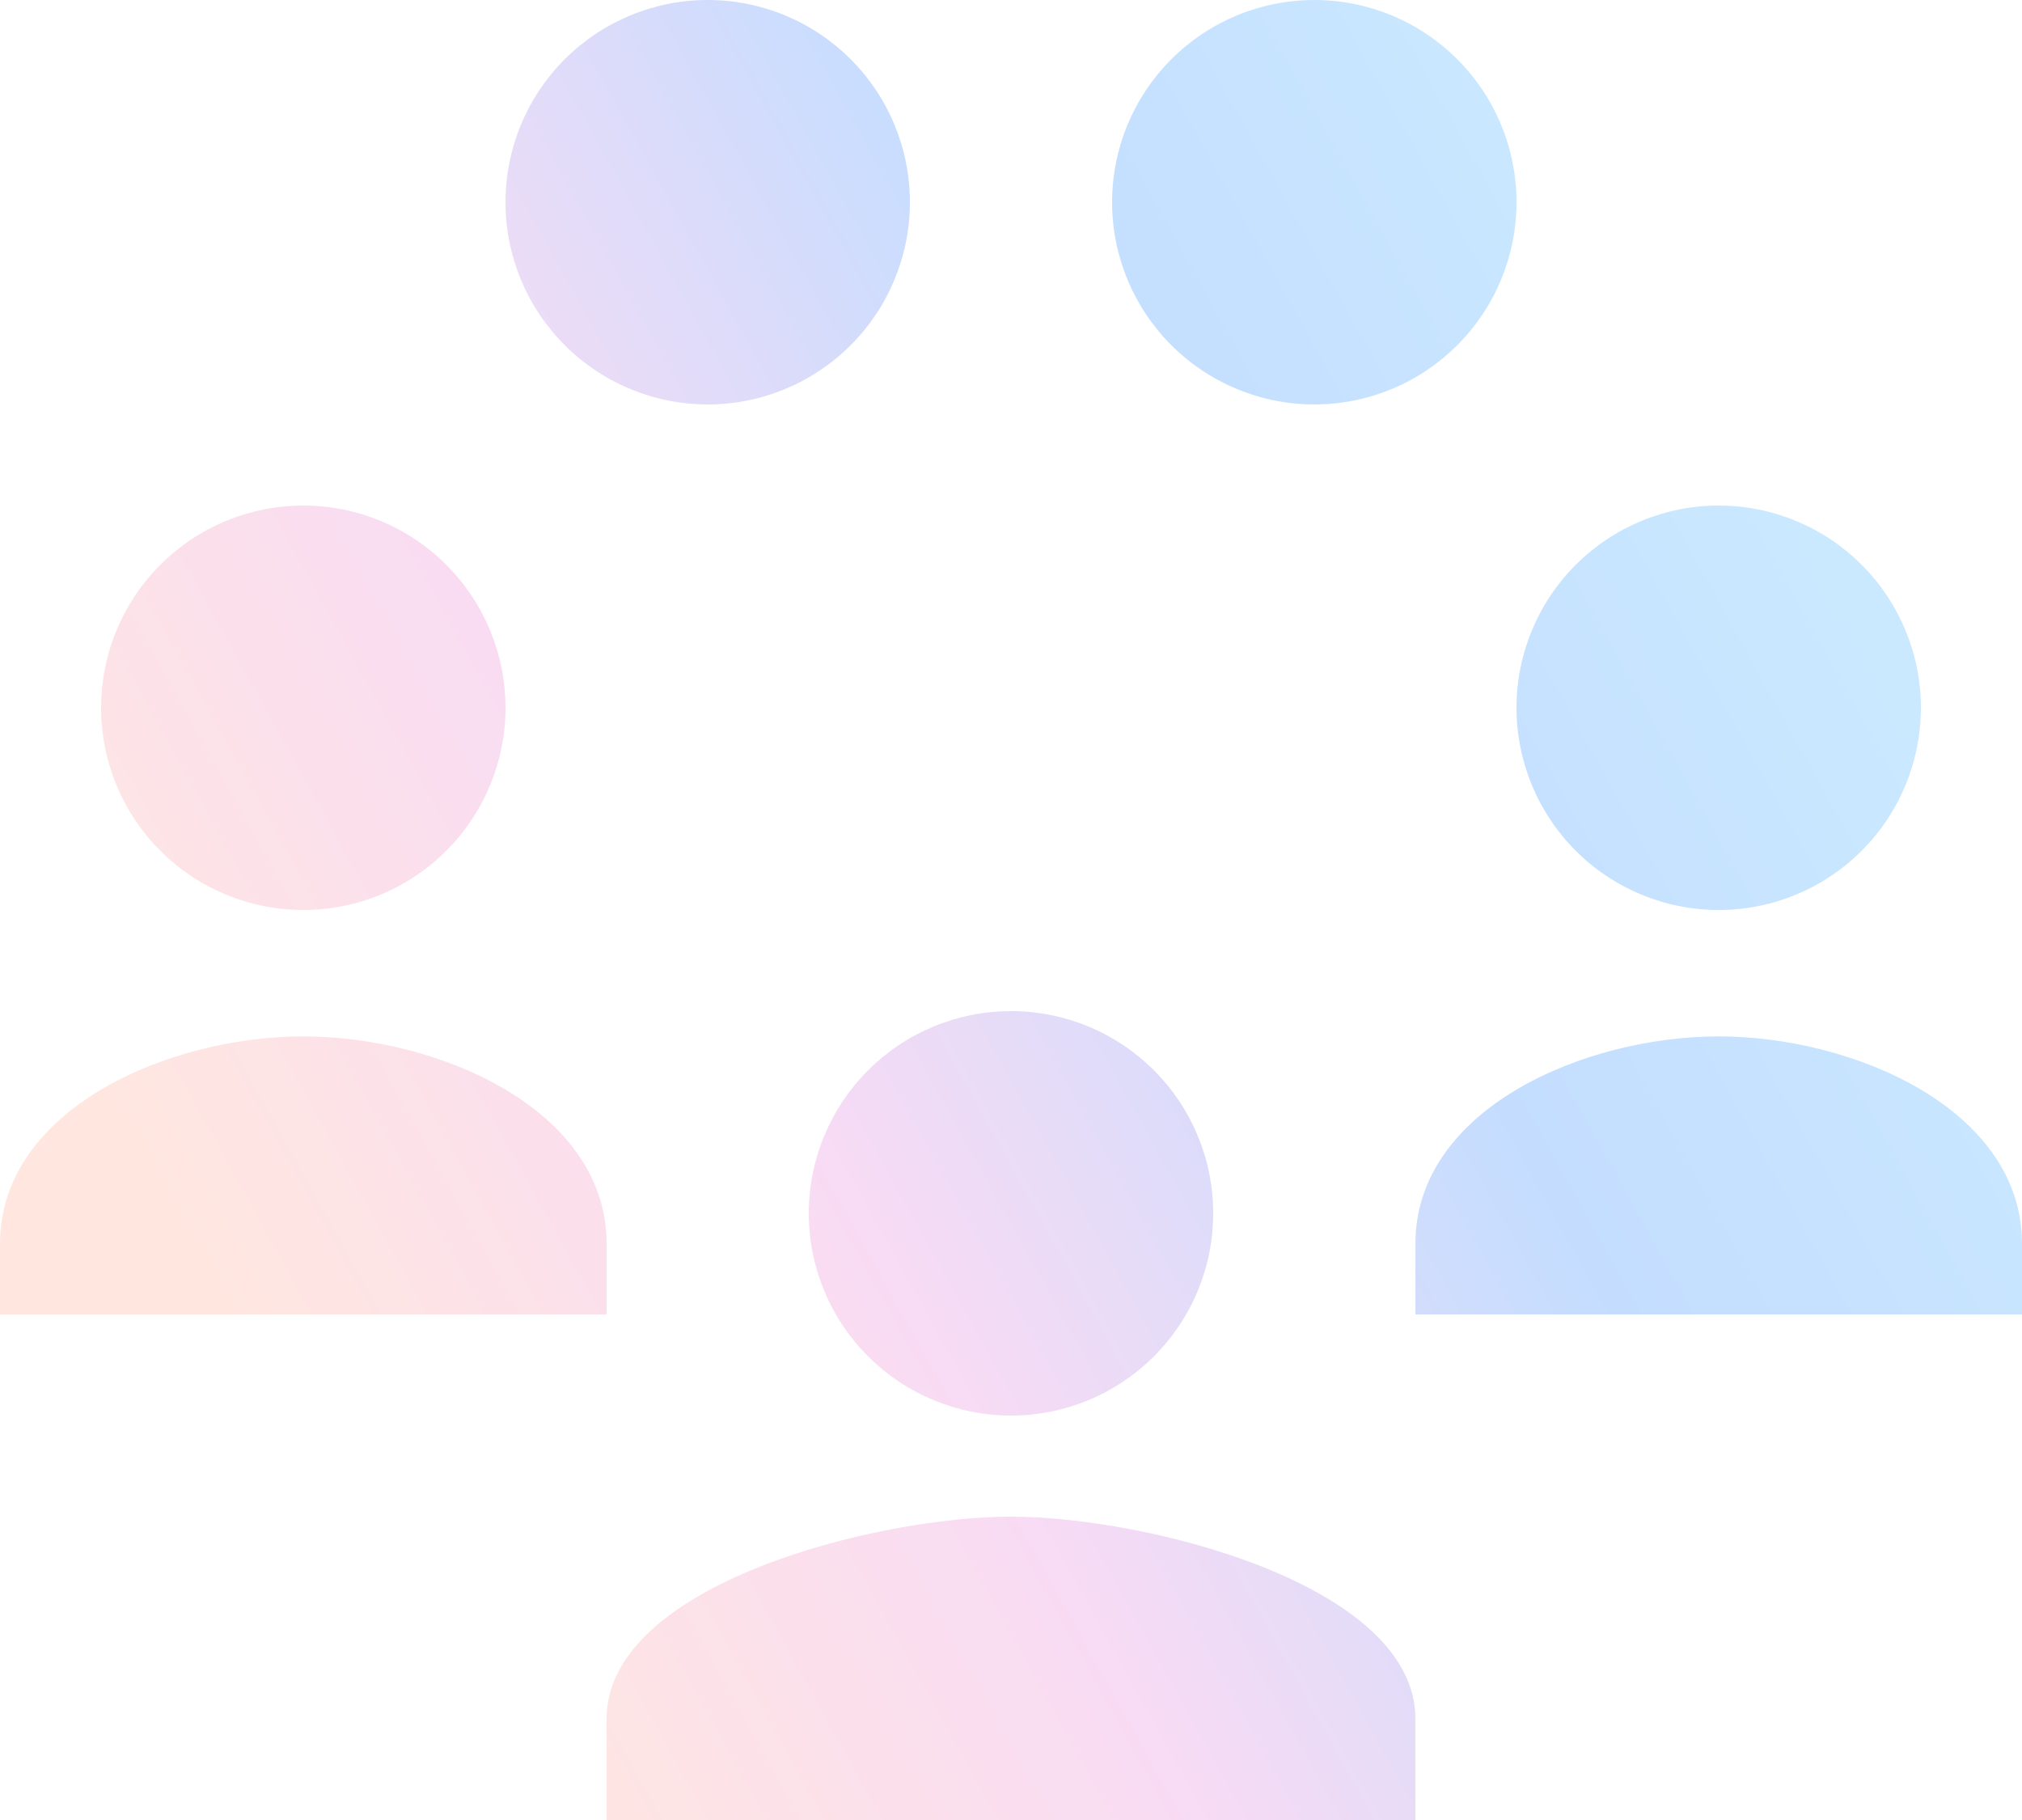
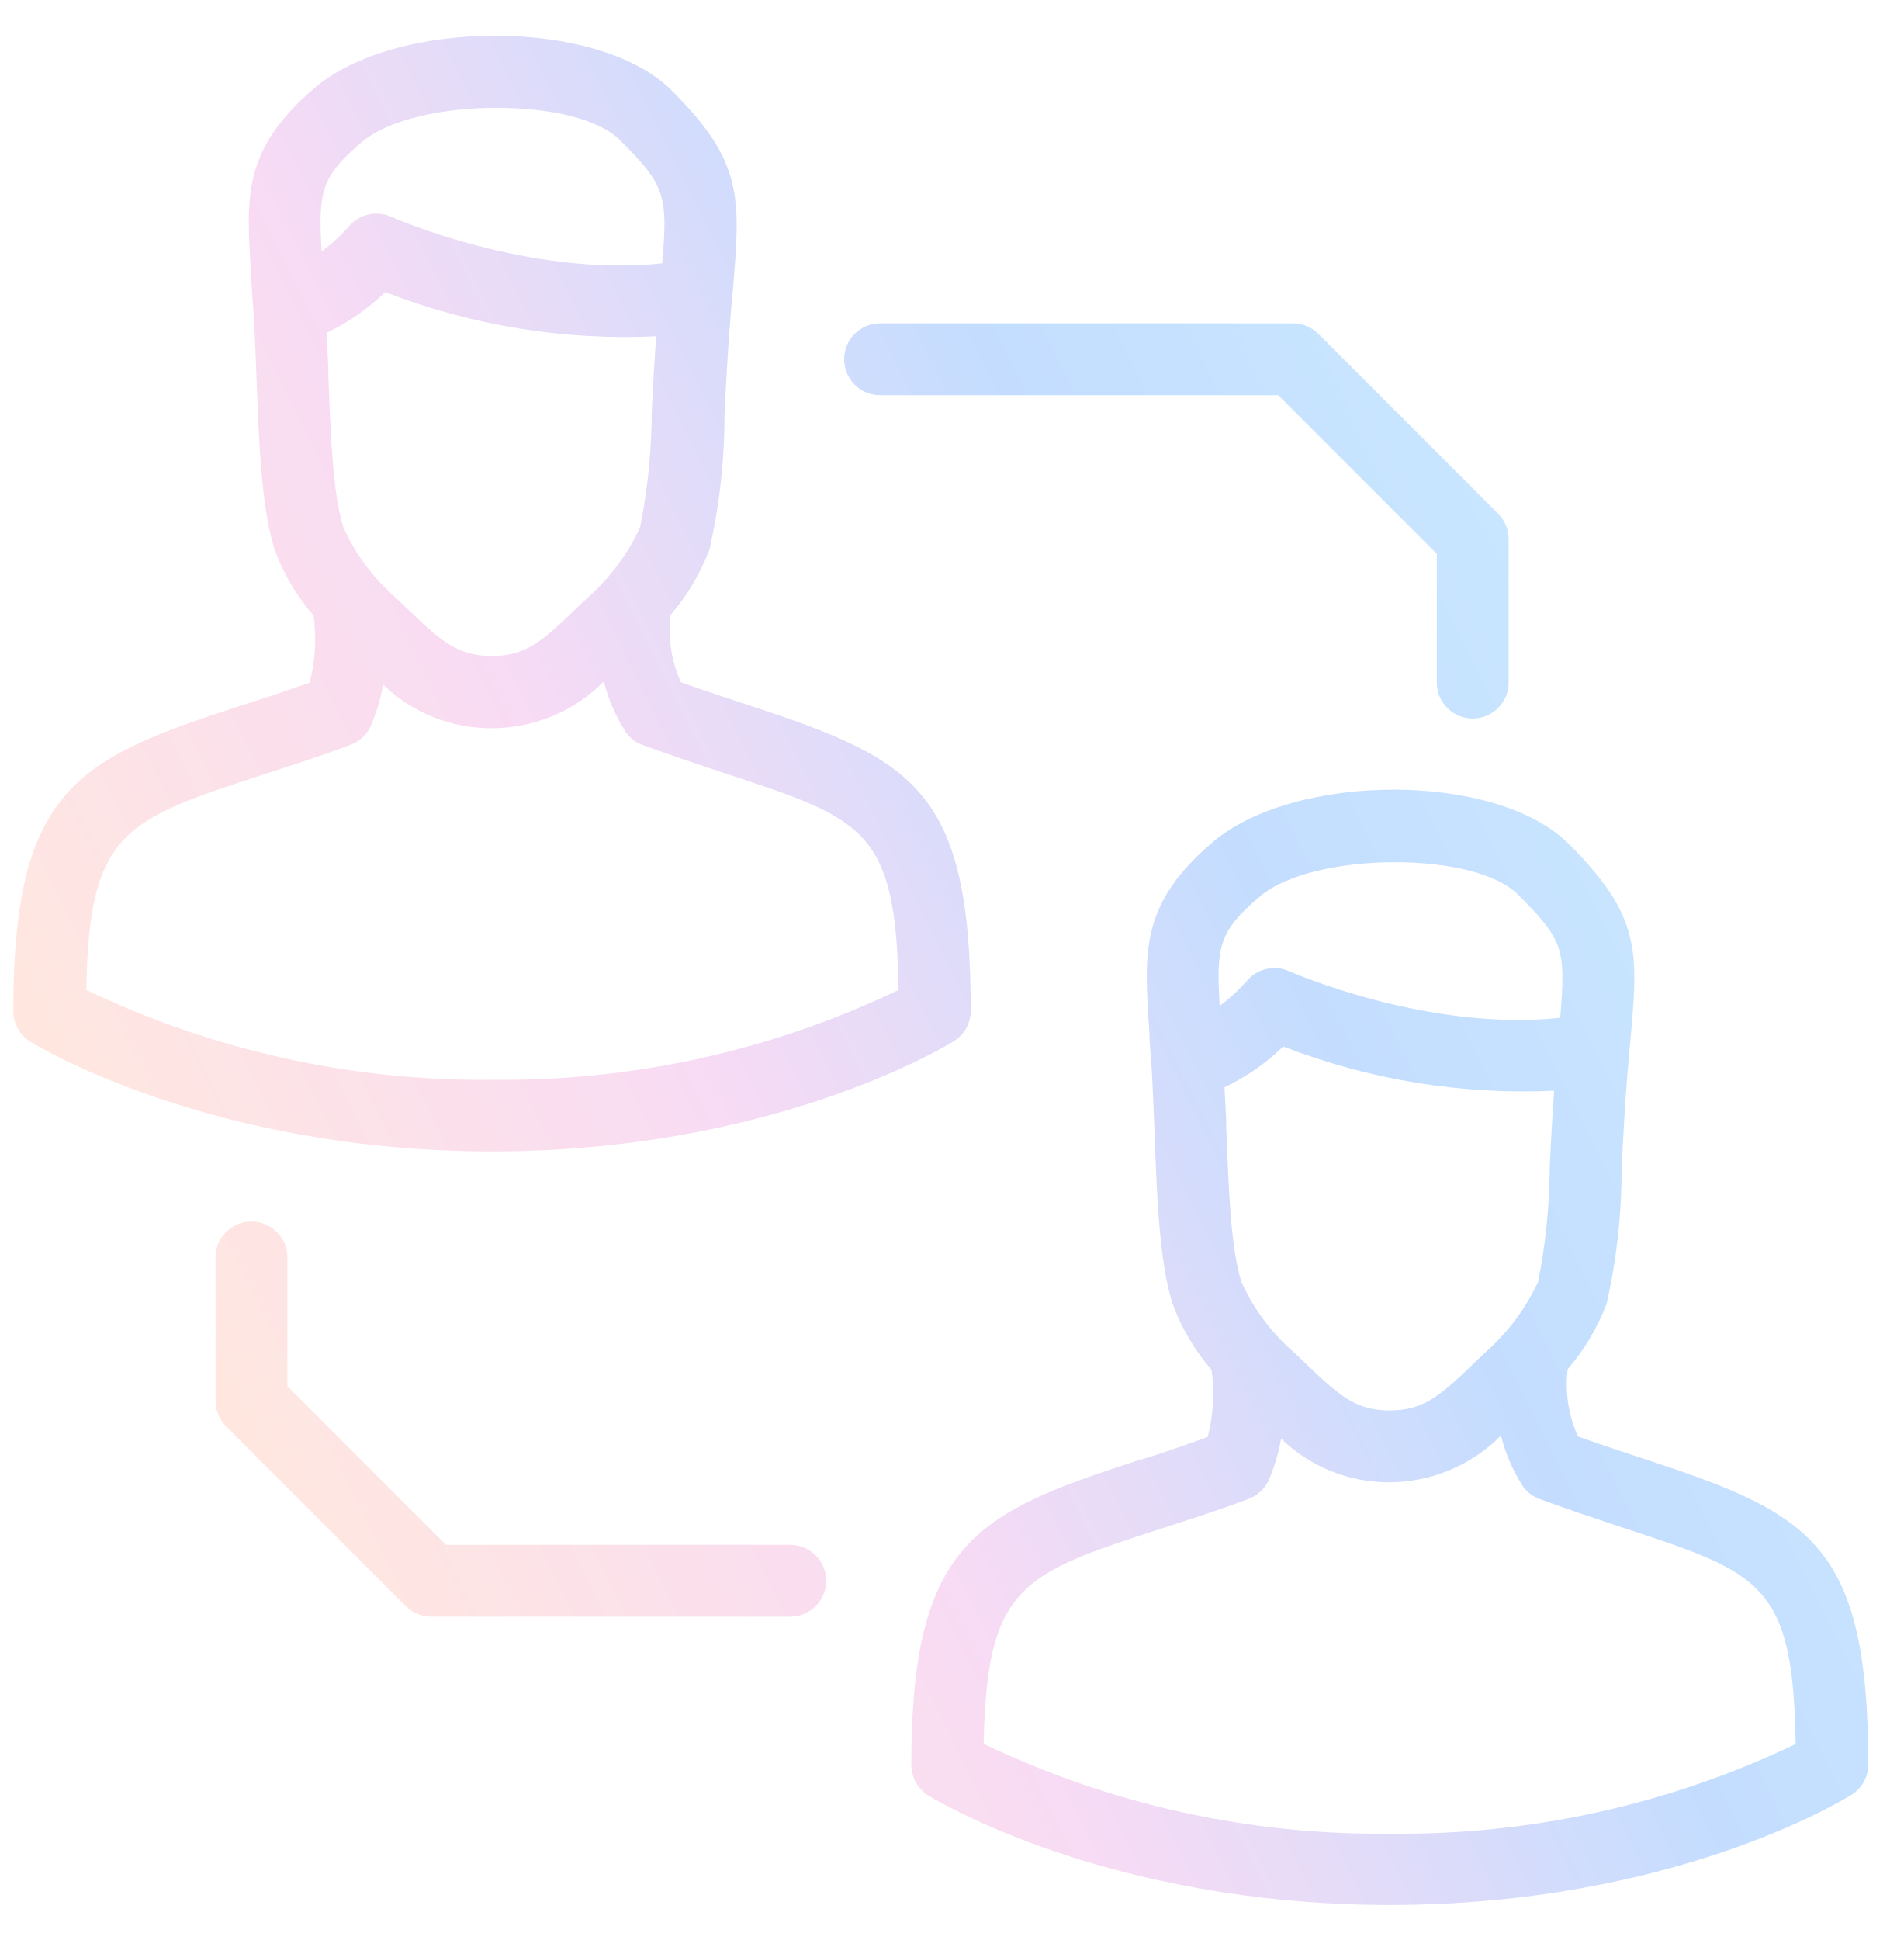
- <svg xmlns="http://www.w3.org/2000/svg" width="40" height="36" viewBox="0 0 40 36" fill="none">
-   <path d="M20 20C18.939 20 17.922 20.421 17.172 21.172C16.421 21.922 16 22.939 16 24C16 25.061 16.421 26.078 17.172 26.828C17.922 27.579 18.939 28 20 28C21.061 28 22.078 27.579 22.828 26.828C23.579 26.078 24 25.061 24 24C24 22.939 23.579 21.922 22.828 21.172C22.078 20.421 21.061 20 20 20ZM28 36V34C28 31.34 22.67 30 20 30C17.33 30 12 31.34 12 34V36H28ZM40 26V24.602C40 21.942 36.67 20.5 34 20.5C31.33 20.5 28 21.942 28 24.602V26H40ZM12 26V24.602C12 21.942 8.67 20.5 6 20.5C3.33 20.5 0 21.942 0 24.602V26H12ZM34 10C32.939 10 31.922 10.421 31.172 11.172C30.421 11.922 30 12.939 30 14C30 15.061 30.421 16.078 31.172 16.828C31.922 17.579 32.939 18 34 18C35.061 18 36.078 17.579 36.828 16.828C37.579 16.078 38 15.061 38 14C38 12.939 37.579 11.922 36.828 11.172C36.078 10.421 35.061 10 34 10V10ZM26 0C24.939 0 23.922 0.421 23.172 1.172C22.421 1.922 22 2.939 22 4C22 5.061 22.421 6.078 23.172 6.828C23.922 7.579 24.939 8 26 8C27.061 8 28.078 7.579 28.828 6.828C29.579 6.078 30 5.061 30 4C30 2.939 29.579 1.922 28.828 1.172C28.078 0.421 27.061 0 26 0ZM14 0C12.939 0 11.922 0.421 11.172 1.172C10.421 1.922 10 2.939 10 4C10 5.061 10.421 6.078 11.172 6.828C11.922 7.579 12.939 8 14 8C15.061 8 16.078 7.579 16.828 6.828C17.579 6.078 18 5.061 18 4C18 2.939 17.579 1.922 16.828 1.172C16.078 0.421 15.061 0 14 0ZM6 10C4.939 10 3.922 10.421 3.172 11.172C2.421 11.922 2 12.939 2 14C2 15.061 2.421 16.078 3.172 16.828C3.922 17.579 4.939 18 6 18C7.061 18 8.078 17.579 8.828 16.828C9.579 16.078 10 15.061 10 14C10 12.939 9.579 11.922 8.828 11.172C8.078 10.421 7.061 10 6 10V10Z" fill="url(#paint0_linear_25_624)" />
+ <svg xmlns="http://www.w3.org/2000/svg" width="53" height="54" viewBox="0 0 53 54" fill="none">
+   <path d="M22 43H12.415L8 38.585V35C8 34.735 7.895 34.48 7.707 34.293C7.52 34.105 7.265 34 7 34C6.735 34 6.48 34.105 6.293 34.293C6.105 34.48 6 34.735 6 35V39C6.001 39.265 6.107 39.518 6.295 39.705L11.295 44.705C11.482 44.893 11.735 44.999 12 45H22C22.265 45 22.52 44.895 22.707 44.707C22.895 44.52 23 44.265 23 44C23 43.735 22.895 43.48 22.707 43.293C22.52 43.105 22.265 43 22 43ZM24.5 11H35.585L40 15.415V19C40 19.265 40.105 19.52 40.293 19.707C40.48 19.895 40.735 20 41 20C41.265 20 41.52 19.895 41.707 19.707C41.895 19.52 42 19.265 42 19V15C41.999 14.735 41.893 14.482 41.705 14.295L36.705 9.295C36.518 9.107 36.265 9.001 36 9H24.5C24.235 9 23.98 9.105 23.793 9.293C23.605 9.48 23.5 9.735 23.5 10C23.5 10.265 23.605 10.52 23.793 10.707C23.98 10.895 24.235 11 24.5 11ZM26.525 29C26.675 28.914 26.799 28.79 26.887 28.641C26.975 28.492 27.022 28.323 27.025 28.15C27.025 21.99 25.455 21.15 20.91 19.65C20.32 19.46 19.665 19.24 18.955 18.99C18.689 18.403 18.591 17.754 18.67 17.115C19.136 16.573 19.504 15.954 19.755 15.285C20.031 14.059 20.17 12.806 20.17 11.55C20.21 10.75 20.255 9.84 20.33 8.915C20.353 8.605 20.378 8.32 20.405 8.06C20.615 5.5 20.7 4.5 18.68 2.5C16.66 0.5 11.04 0.5 8.755 2.45C6.755 4.165 6.84 5.45 7 7.745C7 8.09 7.05 8.465 7.07 8.88C7.1 9.42 7.12 9.965 7.14 10.495C7.21 12.355 7.275 14.105 7.64 15.285C7.887 15.963 8.256 16.59 8.73 17.135C8.815 17.758 8.778 18.391 8.62 19C7.9 19.255 7.23 19.475 6.62 19.67C2.175 21.115 0.37 21.95 0.37 28.125C0.366 28.3 0.409 28.473 0.493 28.627C0.577 28.78 0.7 28.909 0.85 29C1.055 29.125 5.875 32.05 13.705 32.05C21.535 32.05 26.325 29.115 26.525 29ZM9.56 14.68C9.265 13.755 9.205 12.135 9.14 10.415C9.14 10.035 9.105 9.65 9.09 9.265C9.693 8.977 10.245 8.594 10.725 8.13C13.125 9.062 15.693 9.481 18.265 9.36C18.215 10.1 18.175 10.805 18.145 11.445C18.141 12.531 18.033 13.615 17.82 14.68C17.482 15.407 17.001 16.058 16.405 16.595C16.24 16.745 16.085 16.895 15.935 17.04C15.075 17.865 14.615 18.26 13.69 18.26C12.765 18.26 12.305 17.865 11.44 17.04C11.29 16.895 11.135 16.745 10.97 16.595C10.369 16.064 9.888 15.411 9.56 14.68V14.68ZM10.06 3.965C10.8 3.325 12.335 3 13.82 3C15.305 3 16.66 3.3 17.265 3.905C18.515 5.155 18.6 5.43 18.435 7.33C14.725 7.725 10.935 6.055 10.89 6.035C10.692 5.945 10.47 5.923 10.258 5.971C10.046 6.019 9.855 6.134 9.715 6.3C9.486 6.558 9.231 6.792 8.955 7C8.855 5.34 8.94 4.92 10.06 3.965V3.965ZM7.25 21.585C7.985 21.345 8.82 21.085 9.75 20.735C9.995 20.647 10.195 20.468 10.31 20.235C10.476 19.857 10.595 19.461 10.665 19.055C11.475 19.841 12.561 20.277 13.69 20.27C14.27 20.27 14.845 20.155 15.38 19.932C15.916 19.709 16.402 19.382 16.81 18.97C16.936 19.466 17.14 19.938 17.415 20.37C17.535 20.547 17.711 20.679 17.915 20.745C18.79 21.065 19.58 21.325 20.275 21.555C24.045 22.8 24.95 23.095 25.015 27.555C21.493 29.244 17.63 30.099 13.725 30.055C9.81 30.102 5.936 29.246 2.405 27.555C2.46 23.145 3.5 22.815 7.25 21.585ZM45.885 40.645C45.295 40.455 44.64 40.235 43.93 39.985C43.664 39.398 43.566 38.749 43.645 38.11C44.111 37.568 44.479 36.949 44.73 36.28C45.006 35.054 45.145 33.801 45.145 32.545C45.185 31.745 45.23 30.835 45.305 29.91C45.332 29.6 45.357 29.315 45.38 29.055C45.615 26.48 45.7 25.52 43.68 23.495C41.66 21.47 36.04 21.495 33.755 23.445C31.755 25.16 31.84 26.445 32 28.74C32 29.085 32.05 29.46 32.07 29.875C32.1 30.415 32.12 30.96 32.14 31.49C32.21 33.35 32.275 35.1 32.64 36.28C32.887 36.958 33.256 37.585 33.73 38.13C33.816 38.755 33.779 39.39 33.62 40C32.9 40.255 32.23 40.5 31.62 40.67C27.175 42.115 25.37 42.95 25.37 49.125C25.37 49.295 25.413 49.462 25.495 49.611C25.577 49.76 25.696 49.885 25.84 49.975C26.045 50.1 30.84 53.025 38.695 53.025C46.55 53.025 51.315 50.1 51.515 49.975C51.665 49.889 51.789 49.765 51.877 49.616C51.965 49.467 52.012 49.298 52.015 49.125C52 43 50.43 42.145 45.885 40.645ZM34.56 35.68C34.265 34.755 34.205 33.135 34.14 31.415C34.14 31.035 34.105 30.65 34.09 30.265C34.693 29.977 35.245 29.594 35.725 29.13C38.125 30.06 40.694 30.479 43.265 30.36C43.215 31.1 43.175 31.805 43.145 32.445C43.141 33.531 43.033 34.615 42.82 35.68C42.482 36.407 42.001 37.058 41.405 37.595C41.24 37.745 41.085 37.895 40.935 38.04C40.075 38.865 39.615 39.26 38.69 39.26C37.765 39.26 37.305 38.865 36.44 38.04C36.29 37.895 36.135 37.745 35.97 37.595C35.369 37.064 34.888 36.411 34.56 35.68V35.68ZM35.06 24.965C35.8 24.325 37.335 24 38.82 24C40.305 24 41.66 24.3 42.265 24.905C43.515 26.155 43.6 26.405 43.435 28.33C39.725 28.725 35.935 27.05 35.89 27.035C35.692 26.945 35.47 26.923 35.258 26.971C35.046 27.018 34.855 27.134 34.715 27.3C34.486 27.558 34.231 27.792 33.955 28C33.855 26.34 33.94 25.92 35.06 24.965ZM38.705 51.04C34.79 51.087 30.916 50.231 27.385 48.54C27.46 44.135 28.475 43.805 32.25 42.575C32.985 42.335 33.82 42.075 34.75 41.725C34.995 41.637 35.195 41.458 35.31 41.225C35.476 40.847 35.595 40.451 35.665 40.045C36.469 40.825 37.545 41.261 38.665 41.26C39.245 41.26 39.82 41.145 40.355 40.922C40.891 40.699 41.377 40.372 41.785 39.96C41.911 40.456 42.115 40.928 42.39 41.36C42.51 41.537 42.686 41.669 42.89 41.735C43.765 42.055 44.555 42.315 45.25 42.545C49.02 43.79 49.925 44.085 49.99 48.545C46.469 50.231 42.608 51.085 38.705 51.04V51.04Z" fill="url(#paint0_linear_25_626)" />
  <defs>
-     <linearGradient id="paint0_linear_25_624" x1="1.1913e-06" y1="18" x2="30.576" y2="1.025" gradientUnits="userSpaceOnUse">
+     <linearGradient id="paint0_linear_25_626" x1="0.37" y1="27.009" x2="41.819" y2="6.452" gradientUnits="userSpaceOnUse">
      <stop stop-color="#FFE7E0" />
      <stop offset="0.344" stop-color="#F8DBF4" />
      <stop offset="0.688" stop-color="#C4DDFF" />
      <stop offset="1" stop-color="#CAE9FF" />
    </linearGradient>
  </defs>
</svg>
